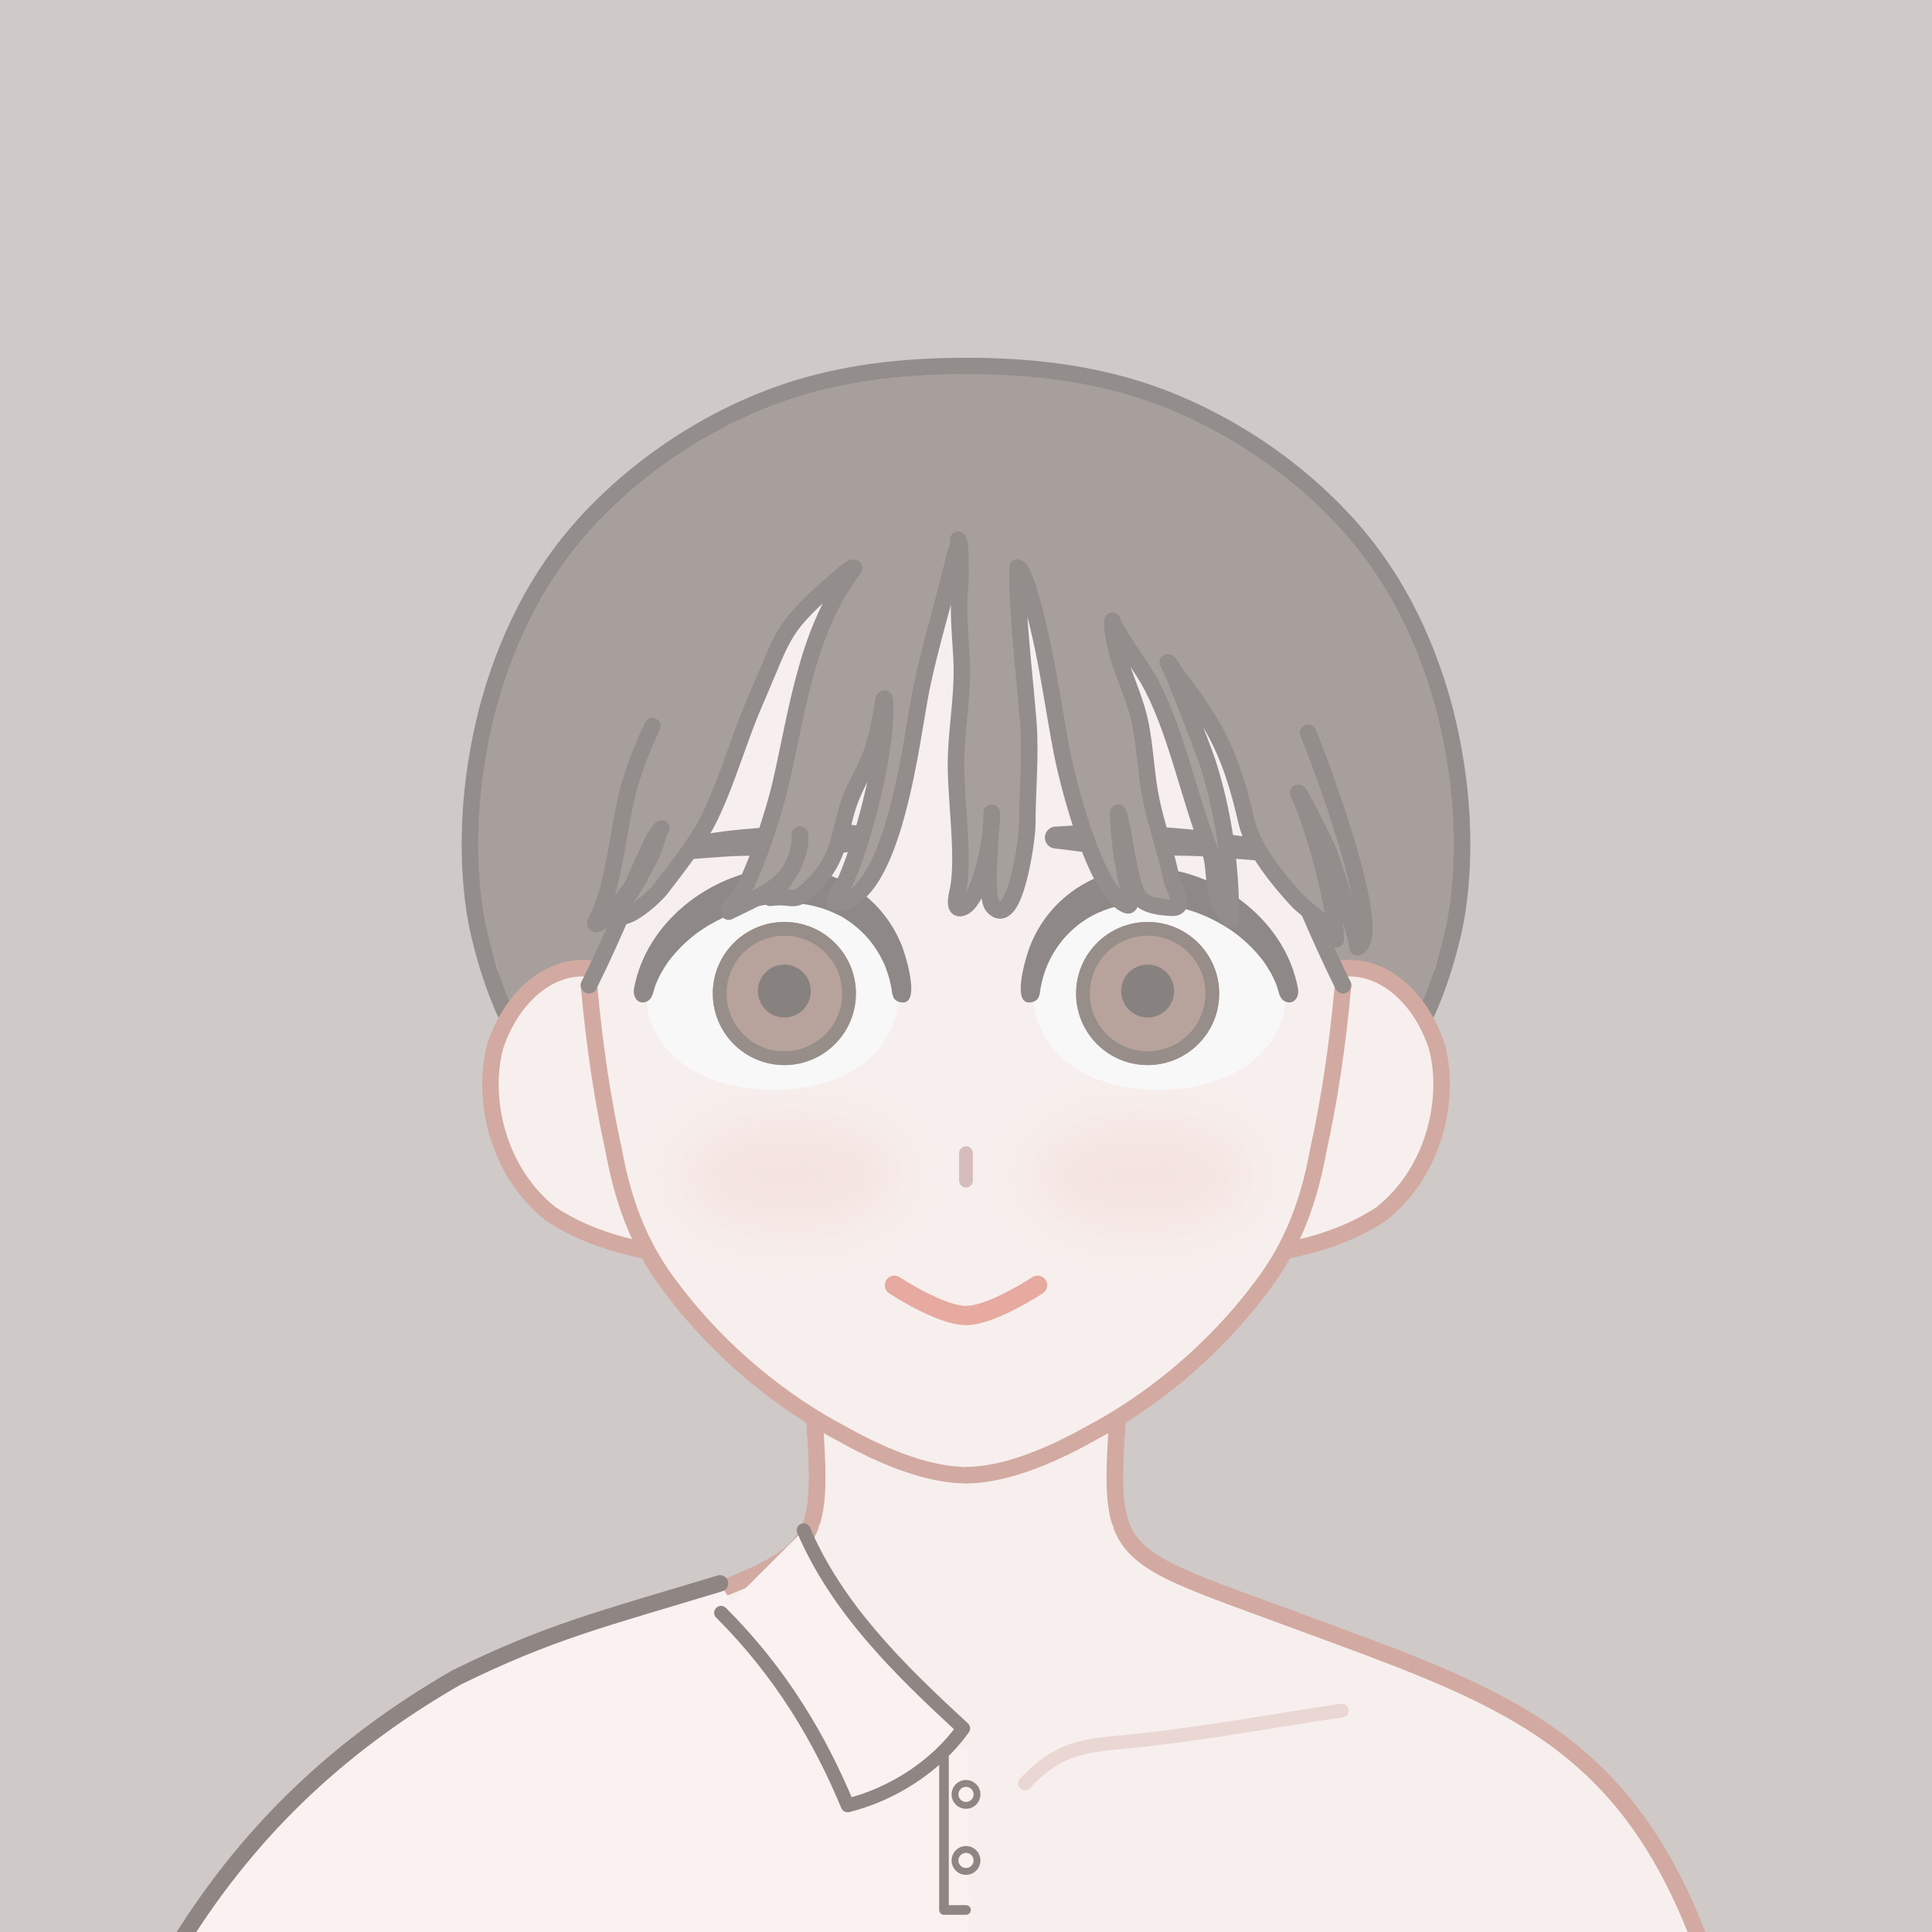
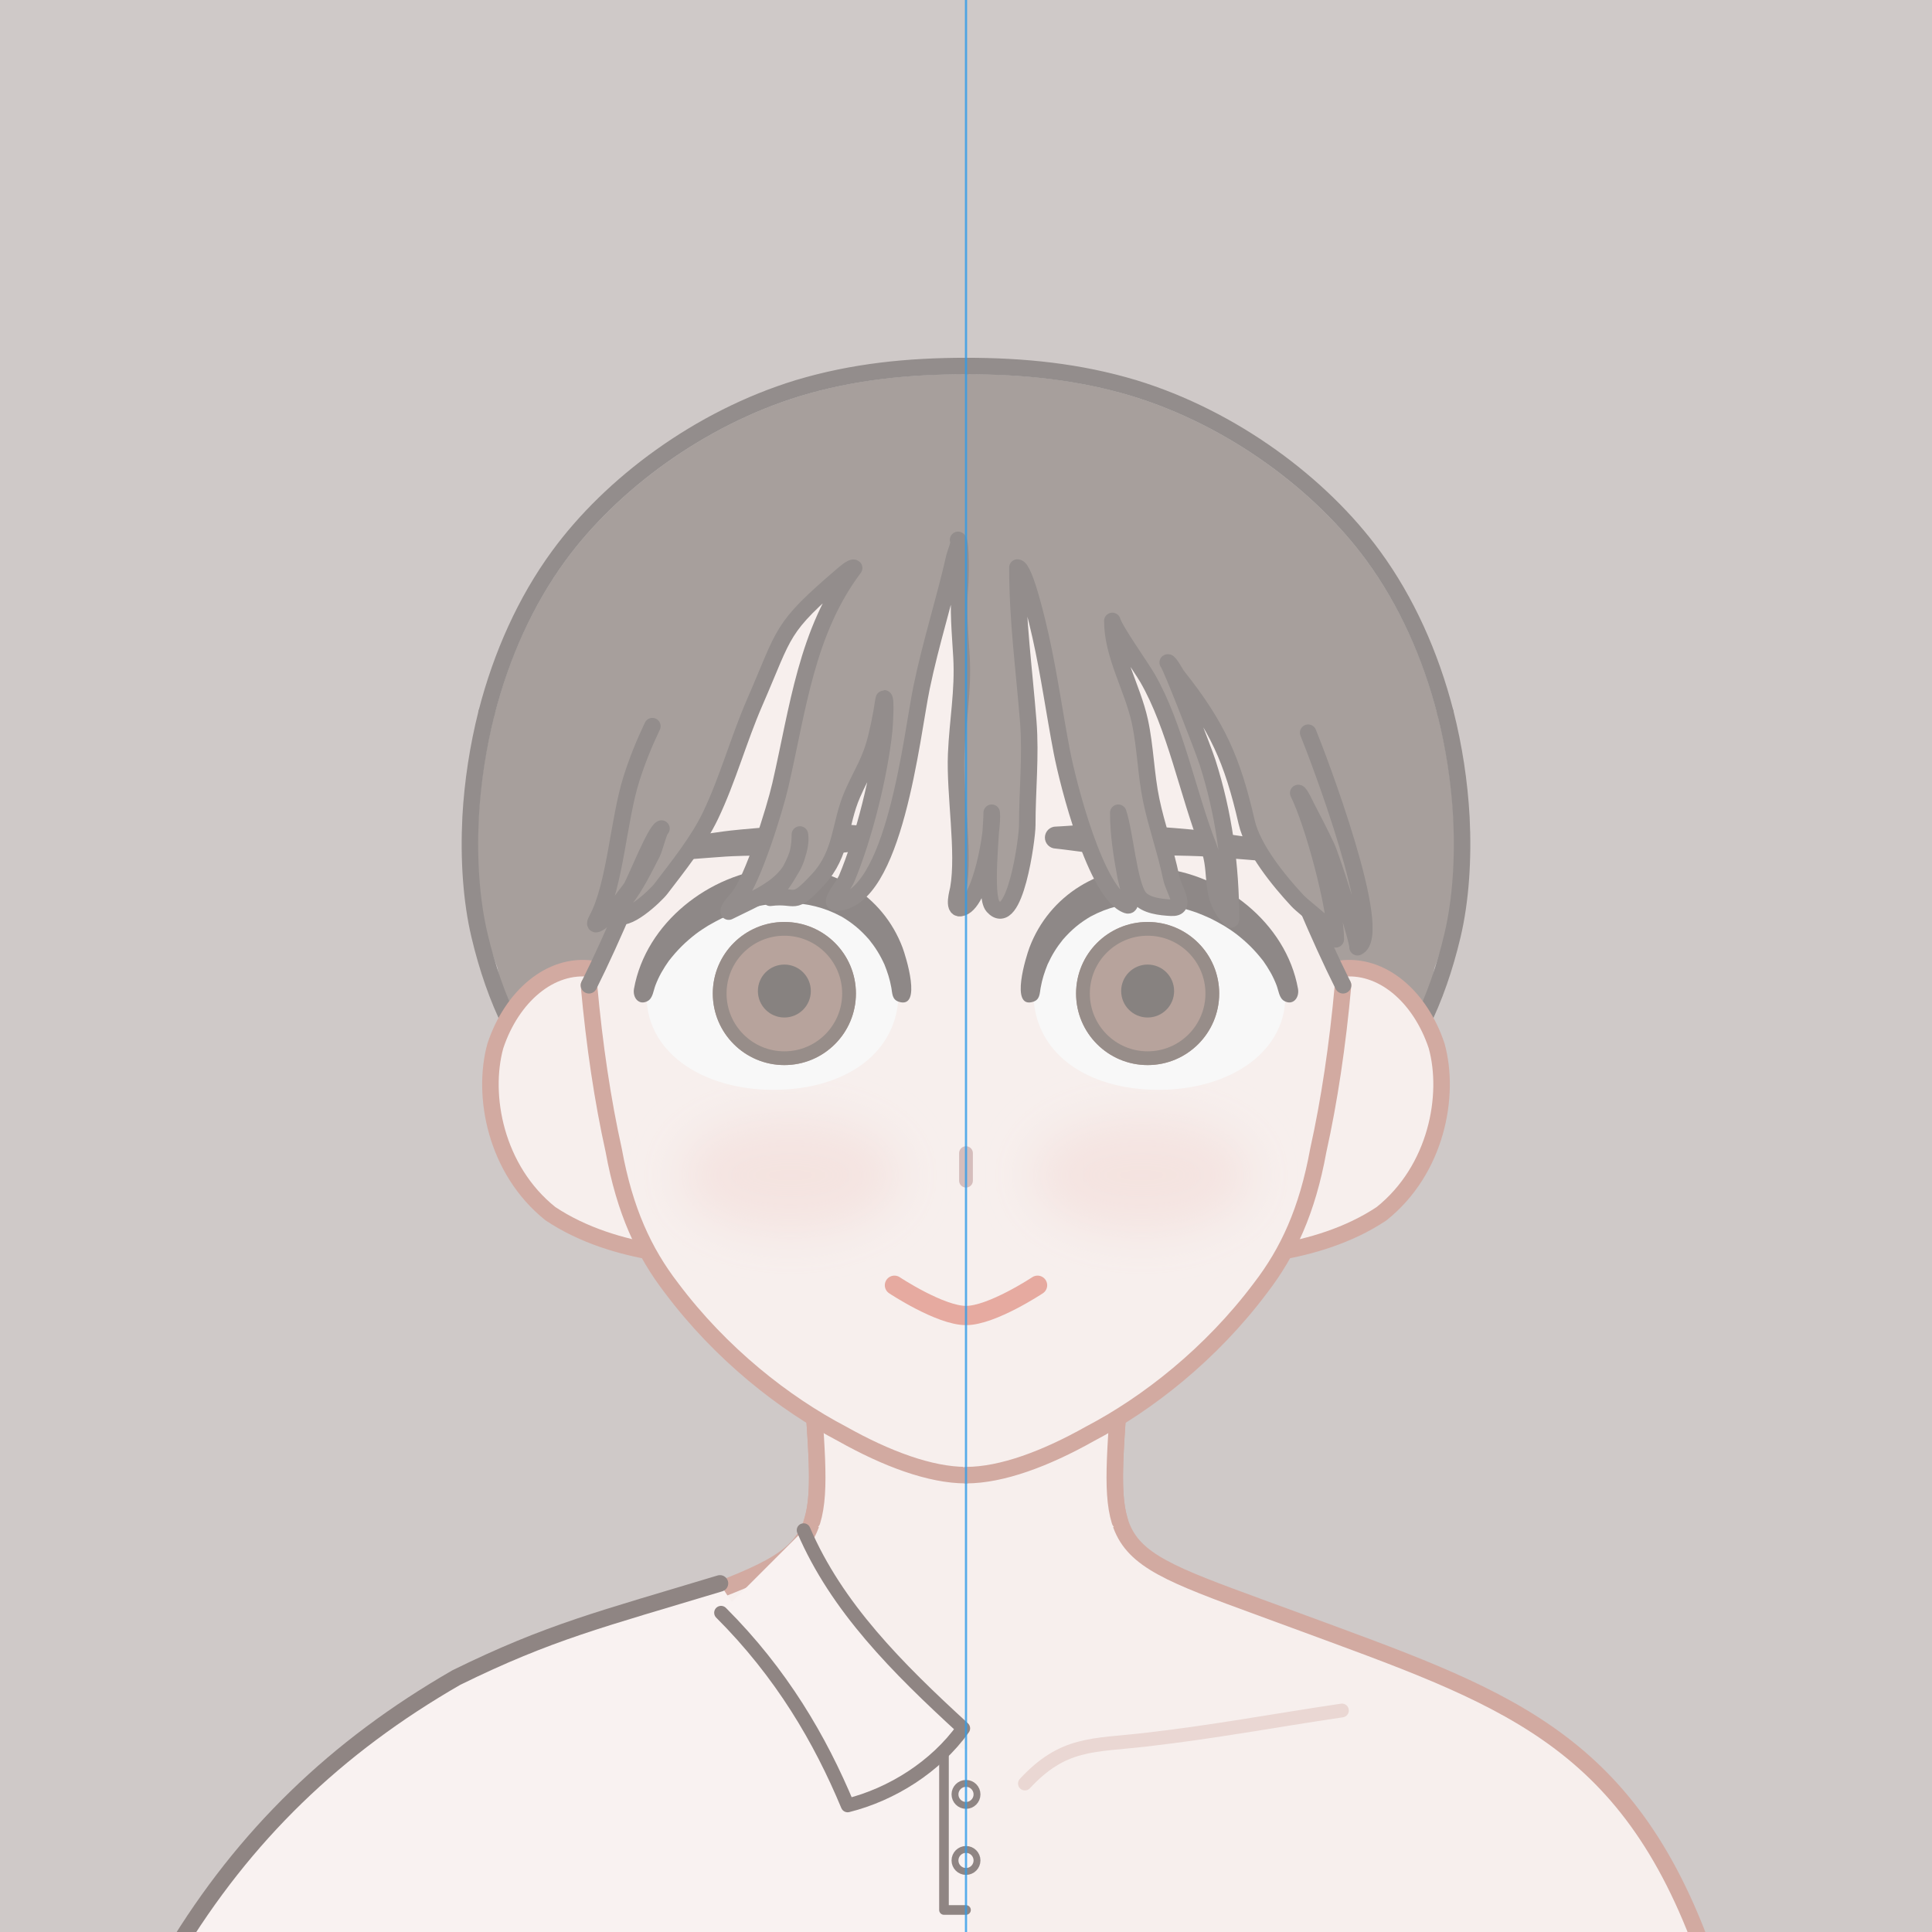
<svg xmlns="http://www.w3.org/2000/svg" width="702" height="702" viewBox="0 0 702 702">
  <g id="_ref">
    <g opacity="0.5">
      <defs>
        <clipPath id="makeup-blush-clip-path-31">
          <path d="M215.154 389.2 L359.154 389.2 L359.154 464.8 L215.154 464.8 Z" />
        </clipPath>
        <filter id="makeup-blush-filter-11" filterUnits="userSpaceOnUse" x="218.154" y="377" width="138" height="100" color-interpolation-filters="sRGB">
          <feGaussianBlur in="SourceGraphic" stdDeviation="9" color-interpolation-filters="linearRGB" />
        </filter>
        <clipPath id="cg-eye1">
          <path d="M242 360 C243.178 339.672 274.345 322.672 291.667 322.167 C315.335 321.476 333.5 338.667 333.5 360.667 C333.5 382.667 314 396 288 396 C262 396 240.727 381.963 242 360 Z" fill="#ffffff" />
        </clipPath>
      </defs>
      <rect width="702" height="702" fill="#ada19f" />
      <g data-layer="body">
        <g>
          <g>
            <path d="M295.671 489.536 C295.86 492.716 296.144 496.116 296.464 499.642 C297.826 514.657 301.926 539.769 294.878 553.441 C290.261 562.398 280.92 569.129 263.403 576.878 C201.389 604.31 121.546 617.454 90.97 686.317 C84.138 701.704 75.573 709.986 91.684 710.505 C172.929 713.121 257.936 710.936 339.784 711.863 C343.856 711.909 347.928 711.955 352 712 L352 490 C333.295 490 314.238 489.776 295.671 489.536 Z" fill="#fdeeea" />
            <path d="M82.239 710.936 C110.769 630.434 156.416 616.431 231.1 588.839 C305.46 561.366 299.091 568.122 294.374 492.286 C294.334 491.649 294.298 491.019 294.267 490.397" fill="none" stroke="#b46352" stroke-width="6" stroke-linecap="round" stroke-linejoin="round" />
            <path d="M214.397 621.514 C239.223 625.184 260.265 629.212 285.965 632.16 C304.952 634.337 315.621 632.997 329.595 648.055" fill="none" stroke="#b46352" stroke-width="5" stroke-linecap="round" opacity="0.35" />
          </g>
        </g>
        <g transform="translate(702 0) scale(-1 1)">
          <g>
            <path d="M295.671 489.536 C295.86 492.716 296.144 496.116 296.464 499.642 C297.826 514.657 301.926 539.769 294.878 553.441 C290.261 562.398 280.92 569.129 263.403 576.878 C201.389 604.31 121.546 617.454 90.97 686.317 C84.138 701.704 75.573 709.986 91.684 710.505 C172.929 713.121 257.936 710.936 339.784 711.863 C343.856 711.909 347.928 711.955 352 712 L352 490 C333.295 490 314.238 489.776 295.671 489.536 Z" fill="#fdeeea" />
            <path d="M82.239 710.936 C110.769 630.434 156.416 616.431 231.1 588.839 C305.46 561.366 299.091 568.122 294.374 492.286 C294.334 491.649 294.298 491.019 294.267 490.397" fill="none" stroke="#b46352" stroke-width="6" stroke-linecap="round" stroke-linejoin="round" />
            <path d="M214.397 621.514 C239.223 625.184 260.265 629.212 285.965 632.16 C304.952 634.337 315.621 632.997 329.595 648.055" fill="none" stroke="#b46352" stroke-width="5" stroke-linecap="round" opacity="0.35" />
          </g>
        </g>
      </g>
      <g data-layer="skinNeck">
        <g>
          <g>
            <path d="M296.464 499.642 C296.144 496.116 295.86 492.716 295.671 489.536 C314.238 489.776 333.295 490 352 490 L352 562.636 L351.354 562.564 L345.706 561.869 C333.876 560.36 321.926 558.6 310.081 557.018 C306.575 556.55 293.84 555.879 295.498 552.147 C301.677 538.233 297.784 514.195 296.464 499.642 Z" fill="#fdeeea" />
            <path d="M295.107 552.726 C298.619 541.358 296.351 524.081 294.374 492.286" fill="none" stroke="#b46352" stroke-width="6" stroke-linecap="round" stroke-linejoin="round" />
          </g>
        </g>
        <g transform="translate(702 0) scale(-1 1)">
          <g>
            <path d="M296.464 499.642 C296.144 496.116 295.86 492.716 295.671 489.536 C314.238 489.776 333.295 490 352 490 L352 562.636 L351.354 562.564 L345.706 561.869 C333.876 560.36 321.926 558.6 310.081 557.018 C306.575 556.55 293.84 555.879 295.498 552.147 C301.677 538.233 297.784 514.195 296.464 499.642 Z" fill="#fdeeea" />
            <path d="M295.107 552.726 C298.619 541.358 296.351 524.081 294.374 492.286" fill="none" stroke="#b46352" stroke-width="6" stroke-linecap="round" stroke-linejoin="round" />
          </g>
        </g>
      </g>
      <g data-layer="hairBase">
        <g>
          <g>
            <path d="M352 381.448 L352 135.951 L351.016 135.951 C330.344 135.951 310.656 137.919 290.968 143.826 C255.53 154.654 224.03 178.279 205.327 203.873 C186.623 229.467 175.795 262.936 173.826 297.39 C172.842 317.077 174.811 336.765 180.717 351.531 C182.027 358.081 184.209 364.632 187.262 370.602 C187.365 370.682 201.168 393.038 203.562 396.448 C204.832 398.257 211.612 404.019 213.517 405.842 C223.248 415.153 227.833 417.061 239.562 423.948 C253.821 432.321 287.168 441.633 303.192 437.819 C328.028 431.907 350.54 430.17 351.074 398.222 C351.102 396.519 351.452 381.949 352 381.448 Z" fill="#5d4e48" />
          </g>
          <g>
            <path d="M351 133 C330 133 310 135 290 141 C254 152 222 176 203 202 C191 218.4 182.2 238 176.8 259" fill="none" stroke="#352a27" stroke-width="6" stroke-linecap="round" stroke-linejoin="round" />
          </g>
          <g>
            <path d="M176.8 259 C173.7 271.3 171.7 284.1 171 297 C170.247 312.067 171.196 327.134 174.275 340.064 C179.731 362.97 189.199 384.12 205.639 400.625 C218.159 413.194 231.61 422.103 248.042 428.491 C248.47 428.658 248.896 428.816 249.319 428.964 C252.635 430.122 260.334 430.818 262.896 432.282" fill="none" stroke="#352a27" stroke-width="6" stroke-linecap="round" stroke-linejoin="round" />
          </g>
        </g>
        <g transform="translate(702 0) scale(-1 1)">
          <g>
            <path d="M352 381.448 L352 135.951 L351.016 135.951 C330.344 135.951 310.656 137.919 290.968 143.826 C255.53 154.654 224.03 178.279 205.327 203.873 C186.623 229.467 175.795 262.936 173.826 297.39 C172.842 317.077 174.811 336.765 180.717 351.531 C182.027 358.081 184.209 364.632 187.262 370.602 C187.365 370.682 201.168 393.038 203.562 396.448 C204.832 398.257 211.612 404.019 213.517 405.842 C223.248 415.153 227.833 417.061 239.562 423.948 C253.821 432.321 287.168 441.633 303.192 437.819 C328.028 431.907 350.54 430.17 351.074 398.222 C351.102 396.519 351.452 381.949 352 381.448 Z" fill="#5d4e48" />
          </g>
          <g>
            <path d="M351 133 C330 133 310 135 290 141 C254 152 222 176 203 202 C191 218.4 182.2 238 176.8 259" fill="none" stroke="#352a27" stroke-width="6" stroke-linecap="round" stroke-linejoin="round" />
          </g>
          <g>
            <path d="M176.8 259 C173.7 271.3 171.7 284.1 171 297 C170.247 312.067 171.196 327.134 174.275 340.064 C179.731 362.97 189.199 384.12 205.639 400.625 C218.159 413.194 231.61 422.103 248.042 428.491 C248.47 428.658 248.896 428.816 249.319 428.964 C252.635 430.122 260.334 430.818 262.896 432.282" fill="none" stroke="#352a27" stroke-width="6" stroke-linecap="round" stroke-linejoin="round" />
          </g>
        </g>
      </g>
      <g data-layer="ear">
        <g>
          <g>
            <path d="M215 352 C200 350 186 362 180 380 C175 398 180 425 200 441 C212 449 226 453 238 455 L225 380 Z" fill="#fdeeea" />
            <path d="M215 352 C200 350 186 362 180 380 C175 398 180 425 200 441 C212 449 226 453 238 455" fill="none" stroke="#b46352" stroke-width="6" stroke-linecap="round" stroke-linejoin="round" />
          </g>
        </g>
        <g transform="translate(702 0) scale(-1 1)">
          <g>
            <path d="M215 352 C200 350 186 362 180 380 C175 398 180 425 200 441 C212 449 226 453 238 455 L225 380 Z" fill="#fdeeea" />
            <path d="M215 352 C200 350 186 362 180 380 C175 398 180 425 200 441 C212 449 226 453 238 455" fill="none" stroke="#b46352" stroke-width="6" stroke-linecap="round" stroke-linejoin="round" />
          </g>
        </g>
      </g>
      <g data-layer="face">
        <g>
          <g>
            <path d="M352 200 L351 200 C322 200 296 208 278 228 C262 246 250 272 240 298 C232 318 223 340 214 358 C216 380 219 400 223 418 C227 440 234 455 244 468 C262 492 285 510 306 521 C322 530 338 536 351 536 L352 536 Z" fill="#fdeeea" />
            <path d="M214 358 C216 380 219 400 223 418 C227 440 234 455 244 468 C262 492 285 510 306 521 C322 530 338 536 351 536" fill="none" stroke="#b46352" stroke-width="6" stroke-linecap="round" stroke-linejoin="round" />
          </g>
        </g>
        <g transform="translate(702 0) scale(-1 1)">
          <g>
            <path d="M352 200 L351 200 C322 200 296 208 278 228 C262 246 250 272 240 298 C232 318 223 340 214 358 C216 380 219 400 223 418 C227 440 234 455 244 468 C262 492 285 510 306 521 C322 530 338 536 351 536 L352 536 Z" fill="#fdeeea" />
            <path d="M214 358 C216 380 219 400 223 418 C227 440 234 455 244 468 C262 492 285 510 306 521 C322 530 338 536 351 536" fill="none" stroke="#b46352" stroke-width="6" stroke-linecap="round" stroke-linejoin="round" />
          </g>
        </g>
      </g>
      <g data-layer="makeup">
        <g>
          <g>
            <g clip-path="url(#makeup-blush-clip-path-31)">
              <g filter="url(#makeup-blush-filter-11)">
                <ellipse cx="287.154" cy="427" rx="40" ry="21" fill="#f3bfb8" opacity="0.5" />
              </g>
            </g>
          </g>
        </g>
        <g transform="translate(702 0) scale(-1 1)">
          <g>
            <g clip-path="url(#makeup-blush-clip-path-31)">
              <g filter="url(#makeup-blush-filter-11)">
                <ellipse cx="287.154" cy="427" rx="40" ry="21" fill="#f3bfb8" opacity="0.5" />
              </g>
            </g>
          </g>
        </g>
      </g>
      <g data-layer="mouth">
        <g>
          <path d="M351 419 L351 429" fill="none" stroke="#b98a88" stroke-width="5" stroke-linecap="round" />
        </g>
        <g>
          <path d="M325 467 C325 467 341.59 478 351 478 C360.41 478 377 467 377 467" fill="none" stroke="#dc6450" stroke-width="7" stroke-linecap="round" stroke-linejoin="round" />
        </g>
      </g>
      <g data-layer="eye">
        <g transform="translate(285 361) scale(1) translate(-292 -361)">
          <path d="M242 360 C243.178 339.672 274.345 322.672 291.667 322.167 C315.335 321.476 333.5 338.667 333.5 360.667 C333.5 382.667 314 396 288 396 C262 396 240.727 381.963 242 360 Z" fill="#ffffff" />
          <g clip-path="url(#cg-eye1)">
            <g transform="translate(292 361) scale(0.26)">
              <g transform="translate(-110 -110) scale(1)">
                <g>
                  <circle cx="110" cy="110" r="100" fill="#7e5647" />
                  <circle cx="110" cy="106.526" r="37" fill="#1e1410" />
                </g>
              </g>
            </g>
            <circle cx="292" cy="361" r="23.5" fill="none" stroke="#3e2a22" stroke-width="5" />
          </g>
          <g>
            <path d="M328.289 350.247 L328.346 350.404 C326.72 346.855 325.084 344.255 322.641 341.211 L322.758 341.37 C319.598 337.758 316.589 335.249 312.429 332.847 L312.628 332.973 C300.334 326.364 287.171 327.046 274.294 331.56 L274.289 331.557 C272.521 332.234 270.886 332.924 269.166 333.715 L269.341 333.62 C267.606 334.487 266.011 335.351 264.333 336.322 L264.49 336.215 C262.896 337.216 261.303 338.226 259.808 339.373 L259.946 339.255 C255.932 342.384 253.172 345.112 250.03 349.127 L250.12 348.988 C248.035 351.95 246.428 354.662 245.138 358.063 C244.417 359.962 244.212 362.663 242.378 363.705 C239.23 365.493 236.768 362.578 237.37 359.245 C241.705 335.218 264.857 317.36 288.406 315.393 C309.011 313.672 327.776 325.333 334.927 344.263 C336.104 347.378 342.185 366.695 333.618 364.006 C331.101 363.216 331.256 360.996 330.878 358.899 C330.309 355.745 329.477 353.208 328.289 350.247 Z" fill="#2b201d" />
          </g>
        </g>
        <g transform="translate(702 0) scale(-1 1)">
          <g transform="translate(285 361) scale(1) translate(-292 -361)">
            <path d="M242 360 C243.178 339.672 274.345 322.672 291.667 322.167 C315.335 321.476 333.5 338.667 333.5 360.667 C333.5 382.667 314 396 288 396 C262 396 240.727 381.963 242 360 Z" fill="#ffffff" />
            <g clip-path="url(#cg-eye1)">
              <g transform="translate(292 361) scale(0.26)">
                <g transform="translate(-110 -110) scale(1)">
                  <g>
                    <circle cx="110" cy="110" r="100" fill="#7e5647" />
                    <circle cx="110" cy="106.526" r="37" fill="#1e1410" />
                  </g>
                </g>
              </g>
              <circle cx="292" cy="361" r="23.5" fill="none" stroke="#3e2a22" stroke-width="5" />
            </g>
            <g>
              <path d="M328.289 350.247 L328.346 350.404 C326.72 346.855 325.084 344.255 322.641 341.211 L322.758 341.37 C319.598 337.758 316.589 335.249 312.429 332.847 L312.628 332.973 C300.334 326.364 287.171 327.046 274.294 331.56 L274.289 331.557 C272.521 332.234 270.886 332.924 269.166 333.715 L269.341 333.62 C267.606 334.487 266.011 335.351 264.333 336.322 L264.49 336.215 C262.896 337.216 261.303 338.226 259.808 339.373 L259.946 339.255 C255.932 342.384 253.172 345.112 250.03 349.127 L250.12 348.988 C248.035 351.95 246.428 354.662 245.138 358.063 C244.417 359.962 244.212 362.663 242.378 363.705 C239.23 365.493 236.768 362.578 237.37 359.245 C241.705 335.218 264.857 317.36 288.406 315.393 C309.011 313.672 327.776 325.333 334.927 344.263 C336.104 347.378 342.185 366.695 333.618 364.006 C331.101 363.216 331.256 360.996 330.878 358.899 C330.309 355.745 329.477 353.208 328.289 350.247 Z" fill="#2b201d" />
            </g>
          </g>
        </g>
      </g>
      <g data-layer="hairLine">
        <g>
          <g>
            <path d="M351 200 C322 200 296 208 278 228 C262 246 250 272 240 298 C232 318 223 340 214 358" fill="none" stroke="#352a27" stroke-width="6" stroke-linecap="round" stroke-linejoin="round" />
          </g>
        </g>
        <g transform="translate(702 0) scale(-1 1)">
          <g>
            <path d="M351 200 C322 200 296 208 278 228 C262 246 250 272 240 298 C232 318 223 340 214 358" fill="none" stroke="#352a27" stroke-width="6" stroke-linecap="round" stroke-linejoin="round" />
          </g>
        </g>
      </g>
      <g data-layer="brow">
        <g>
          <g transform="translate(-7 0)">
            <g>
              <g>
                <path d="M251.563 304.691 L255.184 304.191 L258.804 303.682 L262.422 303.165 L264.202 302.909 L266.052 302.647 L269.671 302.131 L269.885 302.102 L272.476 301.783 L273.478 301.681 L276.448 301.377 L277.18 301.313 L280.822 300.993 L282.158 300.878 L284.513 300.7 L288.158 300.433 L290.032 300.3 L291.841 300.188 L295.489 299.974 L299.137 299.777 L300.11 299.728 L302.817 299.614 L306.468 299.48 L307.714 299.451 L308.96 299.444 L310.208 299.458 L311.456 299.489 L312.704 299.536 L312.854 299.541 L313.976 299.599 L315.225 299.674 L316.474 299.757 L317.723 299.845 L318.973 299.935 L320.222 300.025 L321.471 300.113 L322.72 300.195 L323.969 300.27 L325.218 300.335 L326 300.389 L326.757 300.595 L327.459 300.945 L328.079 301.424 L328.594 302.016 L328.983 302.696 L329.232 303.44 L329.332 304.218 L329.277 305 L329.072 305.757 L328.722 306.459 L328.242 307.079 L327.651 307.594 L326.97 307.983 L326.227 308.232 L325.449 308.332 L324.206 308.469 L322.964 308.615 L321.721 308.77 L320.479 308.93 L319.237 309.092 L317.995 309.254 L316.753 309.414 L315.511 309.568 L314.268 309.715 L313.174 309.837 L313.048 309.852 L311.806 309.982 L310.563 310.096 L309.319 310.193 L308.075 310.27 L306.83 310.324 L303.178 310.433 L300.499 310.499 L299.554 310.524 L295.901 310.61 L292.247 310.679 L290.471 310.706 L288.629 310.744 L284.975 310.81 L282.661 310.845 L281.367 310.876 L277.713 310.959 L277.043 310.972 L274.124 311.073 L273.212 311.102 L270.782 311.231 L270.649 311.24 L267.003 311.504 L265.15 311.639 L263.368 311.774 L259.724 312.055 L256.08 312.344 L252.437 312.643 L251.653 312.652 L250.882 312.507 L250.154 312.215 L249.497 311.787 L248.937 311.239 L248.494 310.592 L248.186 309.871 L248.024 309.103 L248.015 308.319 L248.159 307.549 L248.451 306.821 L248.88 306.164 L249.428 305.603 L250.075 305.16 L250.796 304.852 Z" fill="#352a27" />
              </g>
            </g>
          </g>
        </g>
        <g transform="translate(702 0) scale(-1 1)">
          <g transform="translate(-7 0)">
            <g>
              <g>
                <path d="M251.563 304.691 L255.184 304.191 L258.804 303.682 L262.422 303.165 L264.202 302.909 L266.052 302.647 L269.671 302.131 L269.885 302.102 L272.476 301.783 L273.478 301.681 L276.448 301.377 L277.18 301.313 L280.822 300.993 L282.158 300.878 L284.513 300.7 L288.158 300.433 L290.032 300.3 L291.841 300.188 L295.489 299.974 L299.137 299.777 L300.11 299.728 L302.817 299.614 L306.468 299.48 L307.714 299.451 L308.96 299.444 L310.208 299.458 L311.456 299.489 L312.704 299.536 L312.854 299.541 L313.976 299.599 L315.225 299.674 L316.474 299.757 L317.723 299.845 L318.973 299.935 L320.222 300.025 L321.471 300.113 L322.72 300.195 L323.969 300.27 L325.218 300.335 L326 300.389 L326.757 300.595 L327.459 300.945 L328.079 301.424 L328.594 302.016 L328.983 302.696 L329.232 303.44 L329.332 304.218 L329.277 305 L329.072 305.757 L328.722 306.459 L328.242 307.079 L327.651 307.594 L326.97 307.983 L326.227 308.232 L325.449 308.332 L324.206 308.469 L322.964 308.615 L321.721 308.77 L320.479 308.93 L319.237 309.092 L317.995 309.254 L316.753 309.414 L315.511 309.568 L314.268 309.715 L313.174 309.837 L313.048 309.852 L311.806 309.982 L310.563 310.096 L309.319 310.193 L308.075 310.27 L306.83 310.324 L303.178 310.433 L300.499 310.499 L299.554 310.524 L295.901 310.61 L292.247 310.679 L290.471 310.706 L288.629 310.744 L284.975 310.81 L282.661 310.845 L281.367 310.876 L277.713 310.959 L277.043 310.972 L274.124 311.073 L273.212 311.102 L270.782 311.231 L270.649 311.24 L267.003 311.504 L265.15 311.639 L263.368 311.774 L259.724 312.055 L256.08 312.344 L252.437 312.643 L251.653 312.652 L250.882 312.507 L250.154 312.215 L249.497 311.787 L248.937 311.239 L248.494 310.592 L248.186 309.871 L248.024 309.103 L248.015 308.319 L248.159 307.549 L248.451 306.821 L248.88 306.164 L249.428 305.603 L250.075 305.16 L250.796 304.852 Z" fill="#352a27" />
              </g>
            </g>
          </g>
        </g>
      </g>
      <g data-layer="hairFront">
        <g>
          <path d="M305.733 186.817 C294.238 185.54 240.866 243.136 241.784 255.077 C240.674 255.077 237.645 262.575 237.04 263.852 C234.006 270.261 231.637 276.089 229.473 282.854 C224.722 297.701 223.528 321.784 216.907 333.952 C213.407 340.387 226.108 328.123 227.076 326.931 C230.866 322.261 234.236 315.291 237.026 309.901 C237.795 308.414 239.601 301.249 240.347 301.062 C238.166 301.789 231.236 319.065 229.51 322.228 C228.435 324.198 222.587 330.215 224.114 332.172 C227.041 335.923 238.104 325.612 240.196 322.868 C246.435 314.684 253.72 305.622 258.158 296.348 C264.504 283.087 268.361 268.689 274.232 255.207 C285.615 229.07 283.667 227.563 306.559 207.951 C307.048 207.532 310.213 204.734 310.855 205.376 C293.499 228.518 289.976 257.37 283.538 285.296 C281.488 294.185 273.607 319.587 268.207 326.141 C267.544 326.945 264.43 330.199 264.777 331.241 C277.93 324.664 290.644 320.536 290.644 303.218 C291.831 310.342 284.732 321.345 279.866 326.211 C289.86 324.962 287.816 329.767 297.21 319.63 C306.148 309.986 304.963 299.465 309.748 288.529 C313.292 280.43 316.178 276.925 318.446 267.693 C319.185 264.684 319.812 261.647 320.355 258.597 C320.424 258.212 321.049 253.73 321.241 253.739 C322.041 253.778 321.459 263.522 321.267 265.378 C319.582 281.592 313.948 304.242 307.629 319.276 C306.566 321.805 301.179 328.09 303.757 328.022 C325.032 327.462 331.26 267.224 334.852 249.846 C338.256 233.382 343.222 218.146 346.833 202.12 C347.04 201.199 348.955 196.711 348.126 196.158 C349.332 196.882 349.042 210.643 348.838 212.748 C347.986 221.541 348.873 229.957 349.364 238.732 C350.059 251.146 347.934 261.835 347.429 273.987 C346.822 288.613 350.548 309.592 348.214 322.887 C348.019 323.996 346.115 330.372 348.956 329.987 C356.523 328.961 360.983 301.091 360.341 295.314 C360.341 301.626 357.532 325.715 360.781 329.339 C368.735 338.212 373.266 304.663 373.26 299.881 C373.244 287.329 374.612 274.748 373.625 262.205 C372.119 243.085 369.682 225.736 369.682 206.217 C372.447 206.217 377.315 227.653 378.113 231.217 C381.227 245.136 383.138 259.223 385.834 273.211 C388.027 284.591 398.193 324.903 409.55 328.915 C412.213 329.855 409.257 319.897 409.014 318.59 C407.58 310.88 406.327 303.174 406.327 295.314 C408.779 302.672 410.148 320.777 413.814 325.876 C416.14 329.11 421.92 329.642 425.582 329.831 C431.62 330.142 426.496 323.463 425.524 318.748 C423.574 309.293 420.279 300.128 418.333 290.862 C416.338 281.36 416.222 271.498 414.15 262.002 C411.517 249.936 404.171 238.046 404.171 225.617 C405.173 229.13 414.446 242.077 416.925 246.355 C427.031 263.799 431.618 288.458 439.142 307.65 C442.904 317.245 438.783 325.616 447.282 334.115 C447.282 314.589 444.715 295.595 438.753 276.97 C437.283 272.379 425.183 241.242 424.29 240.706 C424.807 240.319 427.309 244.95 427.741 245.494 C442.366 263.88 447.776 276.073 452.977 298.72 C455.206 308.428 464.679 320.01 471.403 327.241 C474.338 330.396 485.364 338.029 485.364 341.3 C485.364 329.474 477.065 298.835 471.712 288.129 C472.243 287.864 474.524 292.787 474.638 293.005 C477.16 297.83 479.675 302.689 481.992 307.615 C484.148 312.198 493.676 342.547 493.268 344.174 C503.573 339.594 488.121 298.181 484.828 290.231 C478.386 274.676 474.483 257.911 467.253 242.781 C465.382 238.865 451.556 218.197 449.438 218.432 C447.864 219.831 447.717 219.032 447.38 217.507 C446.158 211.982 429.112 200.262 424.29 195.439 L425.008 195.439" fill="#5d4e48" />
          <path d="M237.04 263.852 C234.006 270.261 231.637 276.089 229.473 282.854 C224.722 297.701 223.528 321.784 216.907 333.952 C213.407 340.387 226.108 328.123 227.076 326.931 C230.866 322.261 234.236 315.291 237.026 309.901 C237.795 308.414 239.601 301.249 240.347 301.062 C238.166 301.789 231.236 319.065 229.51 322.228 C228.435 324.198 222.587 330.215 224.114 332.172 C227.041 335.923 238.104 325.612 240.196 322.868 C246.435 314.684 253.72 305.622 258.158 296.348 C264.504 283.087 268.361 268.689 274.232 255.207 C285.615 229.07 283.167 228.563 306.059 208.951 C306.548 208.532 309.713 205.734 310.355 206.376 C292.999 229.518 289.976 257.37 283.538 285.296 C281.488 294.185 273.607 319.587 268.207 326.141 C267.544 326.945 264.43 330.199 264.777 331.241 C277.93 324.664 290.644 320.536 290.644 303.218 C291.831 310.342 284.732 321.345 279.866 326.211 C289.86 324.962 287.816 329.767 297.21 319.63 C306.148 309.986 304.963 299.465 309.748 288.529 C313.292 280.43 316.178 276.925 318.446 267.693 C319.185 264.684 319.812 261.647 320.355 258.597 C320.424 258.212 321.049 253.73 321.241 253.739 C322.041 253.778 321.459 263.522 321.267 265.378 C319.582 281.592 313.948 304.242 307.629 319.276 C306.566 321.805 301.179 328.09 303.757 328.022 C325.032 327.462 331.26 267.224 334.852 249.846 C338.256 233.382 343.222 218.146 346.833 202.12 C347.04 201.199 348.955 196.711 348.126 196.158 C349.332 196.882 349.042 210.643 348.838 212.748 C347.986 221.541 348.873 229.957 349.364 238.732 C350.059 251.146 347.934 261.835 347.429 273.987 C346.822 288.613 350.548 309.592 348.214 322.887 C348.019 323.996 346.115 330.372 348.956 329.987 C356.523 328.961 360.983 301.091 360.341 295.314 C360.341 301.626 357.532 325.715 360.781 329.339 C368.735 338.212 373.266 304.663 373.26 299.881 C373.244 287.329 374.612 274.748 373.625 262.205 C372.119 243.085 369.682 225.736 369.682 206.217 C372.447 206.217 377.315 227.653 378.113 231.217 C381.227 245.136 383.138 259.223 385.834 273.211 C388.027 284.591 398.193 324.903 409.55 328.915 C412.213 329.855 409.257 319.897 409.014 318.59 C407.58 310.88 406.327 303.174 406.327 295.314 C408.779 302.672 410.148 320.777 413.814 325.876 C416.14 329.11 421.92 329.642 425.582 329.831 C431.62 330.142 426.496 323.463 425.524 318.748 C423.574 309.293 420.279 300.128 418.333 290.862 C416.338 281.36 416.222 271.498 414.15 262.002 C411.517 249.936 404.171 238.046 404.171 225.617 C405.173 229.13 414.446 242.077 416.925 246.355 C427.031 263.799 431.618 288.458 439.142 307.65 C442.904 317.245 438.783 325.616 447.282 334.115 C447.282 314.589 444.715 295.595 438.753 276.97 C437.283 272.379 425.183 241.242 424.29 240.706 C424.807 240.319 427.309 244.95 427.741 245.494 C442.366 263.88 447.776 276.073 452.977 298.72 C455.206 308.428 464.679 320.01 471.403 327.241 C474.338 330.396 485.364 338.029 485.364 341.3 C485.364 329.474 477.065 298.835 471.712 288.129 C472.243 287.864 474.524 292.787 474.638 293.005 C477.16 297.83 479.675 302.689 481.992 307.615 C484.148 312.198 493.676 342.547 493.268 344.174 C503.573 339.594 478.621 274.181 475.328 266.231" fill="none" stroke="#352a27" stroke-width="6" stroke-linecap="round" stroke-linejoin="round" />
        </g>
      </g>
    </g>
  </g>
  <g id="half">
    <path d="M63.07 709.52 C88.77 666.86 122.1 634.7 165.83 609.54 C199.77 592.86 218.52 588.36 261.6 575.33 C278 604 314 624 352 636 L352 712 L60 712 Z" fill="#f9f2f1" />
    <path d="M63.07 709.52 C88.77 666.86 122.1 634.7 165.83 609.54 C199.77 592.86 218.52 588.36 261.6 575.33" fill="none" stroke="#8f8583" stroke-width="6" stroke-linecap="round" stroke-linejoin="round" />
    <path d="M343 636 L343 694 L351 694" fill="none" stroke="#8f8583" stroke-width="3.5" stroke-linecap="round" stroke-linejoin="round" />
    <circle cx="351" cy="652" r="4" fill="#f9f2f1" stroke="#8f8583" stroke-width="2.5" />
    <circle cx="351" cy="676" r="4" fill="#f9f2f1" stroke="#8f8583" stroke-width="2.5" />
  </g>
  <g id="clothUp-half">
    <path d="M292 556 C304 584 326 606 350 628 C340 642 324 652 308 656 C298 632 284 608 262 586 Z" fill="#f9f2f1" />
    <path d="M292 556 C304 584 326 606 350 628 C340 642 324 652 308 656 C298 632 284 608 262 586" fill="none" stroke="#8f8583" stroke-width="5" stroke-linecap="round" stroke-linejoin="round" />
  </g>
+   <g id="_guide">
+     <line x1="351" y1="0" x2="351" y2="712" stroke="#2f9be8" stroke-width="0.8" opacity="0.8" />
+   </g>
</svg>
